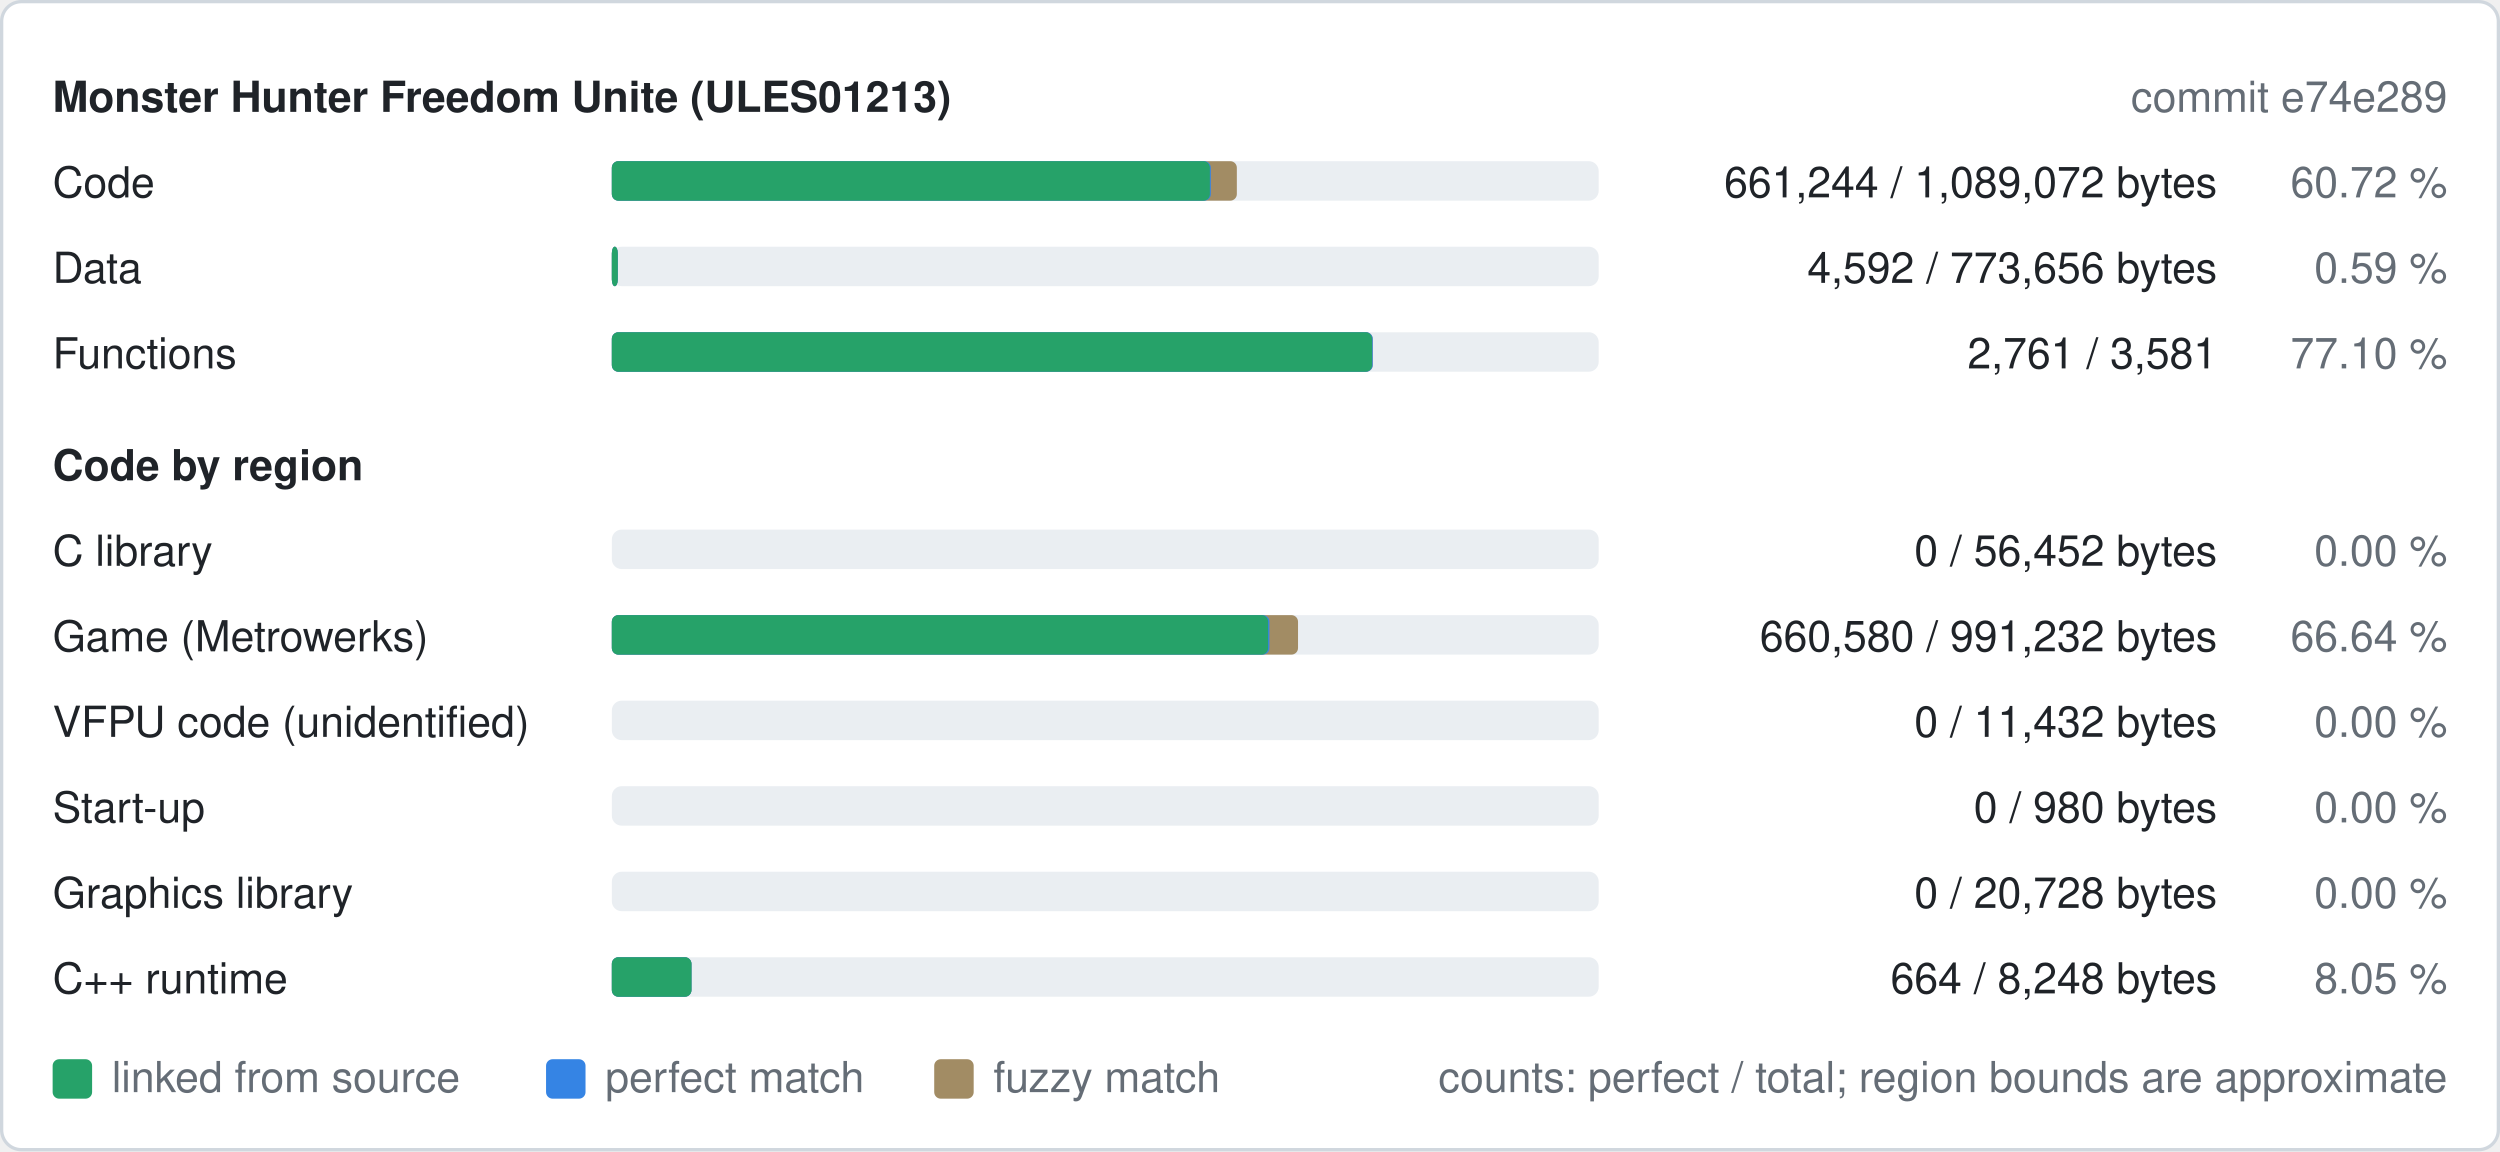
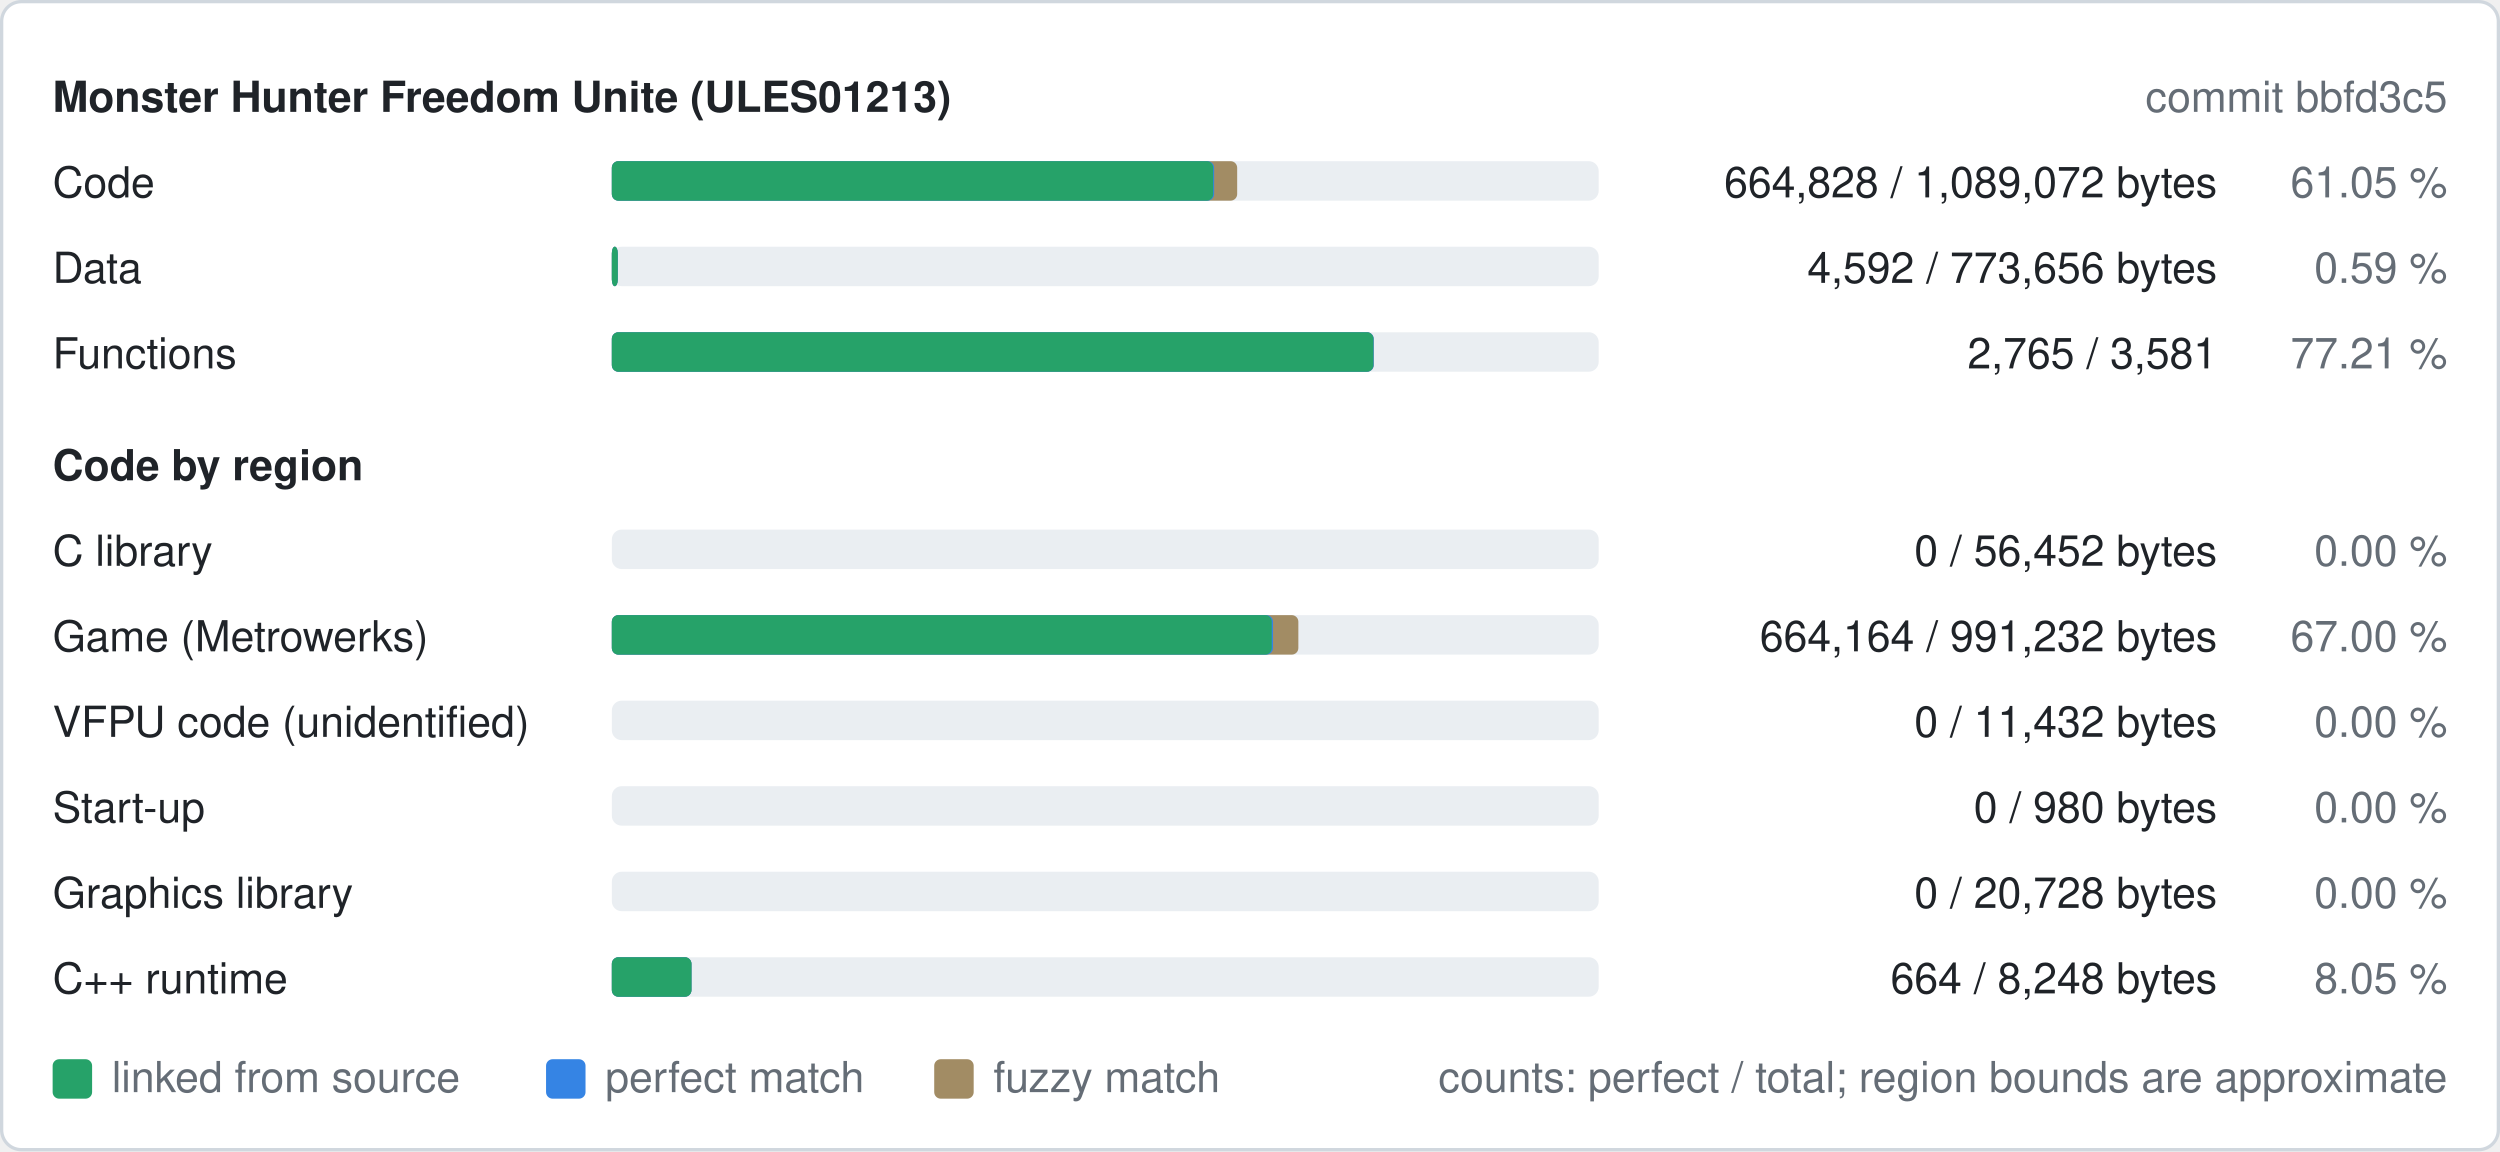
<svg xmlns="http://www.w3.org/2000/svg" width="760" height="350" viewBox="0 0 760 350" role="img" aria-label="Decompilation progress of ULES01213">
  <style>
text{font-family:-apple-system,BlinkMacSystemFont,"Segoe UI",Helvetica,Arial,sans-serif;font-size:13px}
.b{font-weight:600}
.bg{fill:#ffffff;stroke:#d0d7de}.t{fill:#1f2328}.m{fill:#656d76}.track{fill:#eaeef2}.fuzzy{fill:#a28c64}.perfect{fill:#3584e4}.linked{fill:#26a269}
@media (prefers-color-scheme: dark){.bg{fill:#0d1117;stroke:#30363d}.t{fill:#e6edf3}.m{fill:#8d96a0}.track{fill:#21262d}.fuzzy{fill:#a28c64}.perfect{fill:#3584e4}.linked{fill:#2ec27e}}
</style>
  <rect class="bg" x="0.5" y="0.5" width="759" height="349" rx="6" />
  <text class="t b" x="16" y="34">Monster Hunter Freedom Unite (ULES01213)</text>
-   <text class="m" x="744" y="34" text-anchor="end">commit e74e289</text>
+   <text class="m" x="744" y="34" text-anchor="end">commit bbfd3c5</text>
  <text class="t" x="16" y="60">Code</text>
  <rect class="track" x="186" y="49" width="300" height="12" rx="3" />
-   <rect class="fuzzy" x="186" y="49" width="190.0" height="12" rx="2" />
-   <rect class="perfect" x="186" y="49" width="182.1" height="12" rx="2" />
-   <rect class="linked" x="186" y="49" width="181.8" height="12" rx="2" />
-   <text class="t" x="674" y="60" text-anchor="end">661,244 / 1,089,072 bytes</text>
-   <text class="m" x="744" y="60" text-anchor="end">60.72 %</text>
+   <rect class="fuzzy" x="186" y="49" width="190.1" height="12" rx="2" />
+   <rect class="perfect" x="186" y="49" width="183.1" height="12" rx="2" />
+   <rect class="linked" x="186" y="49" width="182.8" height="12" rx="2" />
+   <text class="t" x="674" y="60" text-anchor="end">664,828 / 1,089,072 bytes</text>
+   <text class="m" x="744" y="60" text-anchor="end">61.05 %</text>
  <text class="t" x="16" y="86">Data</text>
  <rect class="track" x="186" y="75" width="300" height="12" rx="3" />
  <rect class="fuzzy" x="186" y="75" width="1.8" height="12" rx="2" />
  <rect class="perfect" x="186" y="75" width="1.8" height="12" rx="2" />
  <rect class="linked" x="186" y="75" width="1.8" height="12" rx="2" />
  <text class="t" x="674" y="86" text-anchor="end">4,592 / 773,656 bytes</text>
  <text class="m" x="744" y="86" text-anchor="end">0.59 %</text>
  <text class="t" x="16" y="112">Functions</text>
  <rect class="track" x="186" y="101" width="300" height="12" rx="3" />
-   <rect class="fuzzy" x="186" y="101" width="231.3" height="12" rx="2" />
-   <rect class="perfect" x="186" y="101" width="231.3" height="12" rx="2" />
-   <rect class="linked" x="186" y="101" width="231.1" height="12" rx="2" />
-   <text class="t" x="674" y="112" text-anchor="end">2,761 / 3,581</text>
-   <text class="m" x="744" y="112" text-anchor="end">77.10 %</text>
+   <rect class="fuzzy" x="186" y="101" width="231.6" height="12" rx="2" />
+   <rect class="perfect" x="186" y="101" width="231.6" height="12" rx="2" />
+   <rect class="linked" x="186" y="101" width="231.5" height="12" rx="2" />
+   <text class="t" x="674" y="112" text-anchor="end">2,765 / 3,581</text>
+   <text class="m" x="744" y="112" text-anchor="end">77.21 %</text>
  <text class="t b" x="16" y="146">Code by region</text>
  <text class="t" x="16" y="172">C library</text>
  <rect class="track" x="186" y="161" width="300" height="12" rx="3" />
  <text class="t" x="674" y="172" text-anchor="end">0 / 56,452 bytes</text>
  <text class="m" x="744" y="172" text-anchor="end">0.00 %</text>
  <text class="t" x="16" y="198">Game (Metrowerks)</text>
  <rect class="track" x="186" y="187" width="300" height="12" rx="3" />
-   <rect class="fuzzy" x="186" y="187" width="208.6" height="12" rx="2" />
-   <rect class="perfect" x="186" y="187" width="199.9" height="12" rx="2" />
-   <rect class="linked" x="186" y="187" width="199.5" height="12" rx="2" />
-   <text class="t" x="674" y="198" text-anchor="end">660,580 / 991,232 bytes</text>
-   <text class="m" x="744" y="198" text-anchor="end">66.64 %</text>
+   <rect class="fuzzy" x="186" y="187" width="208.7" height="12" rx="2" />
+   <rect class="perfect" x="186" y="187" width="201.0" height="12" rx="2" />
+   <rect class="linked" x="186" y="187" width="200.6" height="12" rx="2" />
+   <text class="t" x="674" y="198" text-anchor="end">664,164 / 991,232 bytes</text>
+   <text class="m" x="744" y="198" text-anchor="end">67.00 %</text>
  <text class="t" x="16" y="224">VFPU code (unidentified)</text>
  <rect class="track" x="186" y="213" width="300" height="12" rx="3" />
  <text class="t" x="674" y="224" text-anchor="end">0 / 11,432 bytes</text>
  <text class="m" x="744" y="224" text-anchor="end">0.00 %</text>
  <text class="t" x="16" y="250">Start-up</text>
  <rect class="track" x="186" y="239" width="300" height="12" rx="3" />
  <text class="t" x="674" y="250" text-anchor="end">0 / 980 bytes</text>
  <text class="m" x="744" y="250" text-anchor="end">0.00 %</text>
  <text class="t" x="16" y="276">Graphics library</text>
  <rect class="track" x="186" y="265" width="300" height="12" rx="3" />
  <text class="t" x="674" y="276" text-anchor="end">0 / 20,728 bytes</text>
  <text class="m" x="744" y="276" text-anchor="end">0.00 %</text>
  <text class="t" x="16" y="302">C++ runtime</text>
  <rect class="track" x="186" y="291" width="300" height="12" rx="3" />
  <rect class="fuzzy" x="186" y="291" width="24.2" height="12" rx="2" />
  <rect class="perfect" x="186" y="291" width="24.2" height="12" rx="2" />
  <rect class="linked" x="186" y="291" width="24.2" height="12" rx="2" />
  <text class="t" x="674" y="302" text-anchor="end">664 / 8,248 bytes</text>
  <text class="m" x="744" y="302" text-anchor="end">8.05 %</text>
  <rect class="linked" x="16" y="322" width="12" height="12" rx="2" />
  <text class="m" x="34" y="332">linked from source</text>
  <rect class="perfect" x="166" y="322" width="12" height="12" rx="2" />
  <text class="m" x="184" y="332">perfect match</text>
  <rect class="fuzzy" x="284" y="322" width="12" height="12" rx="2" />
  <text class="m" x="302" y="332">fuzzy match</text>
  <text class="m" x="744" y="332" text-anchor="end">counts: perfect / total; region bounds are approximate</text>
</svg>
